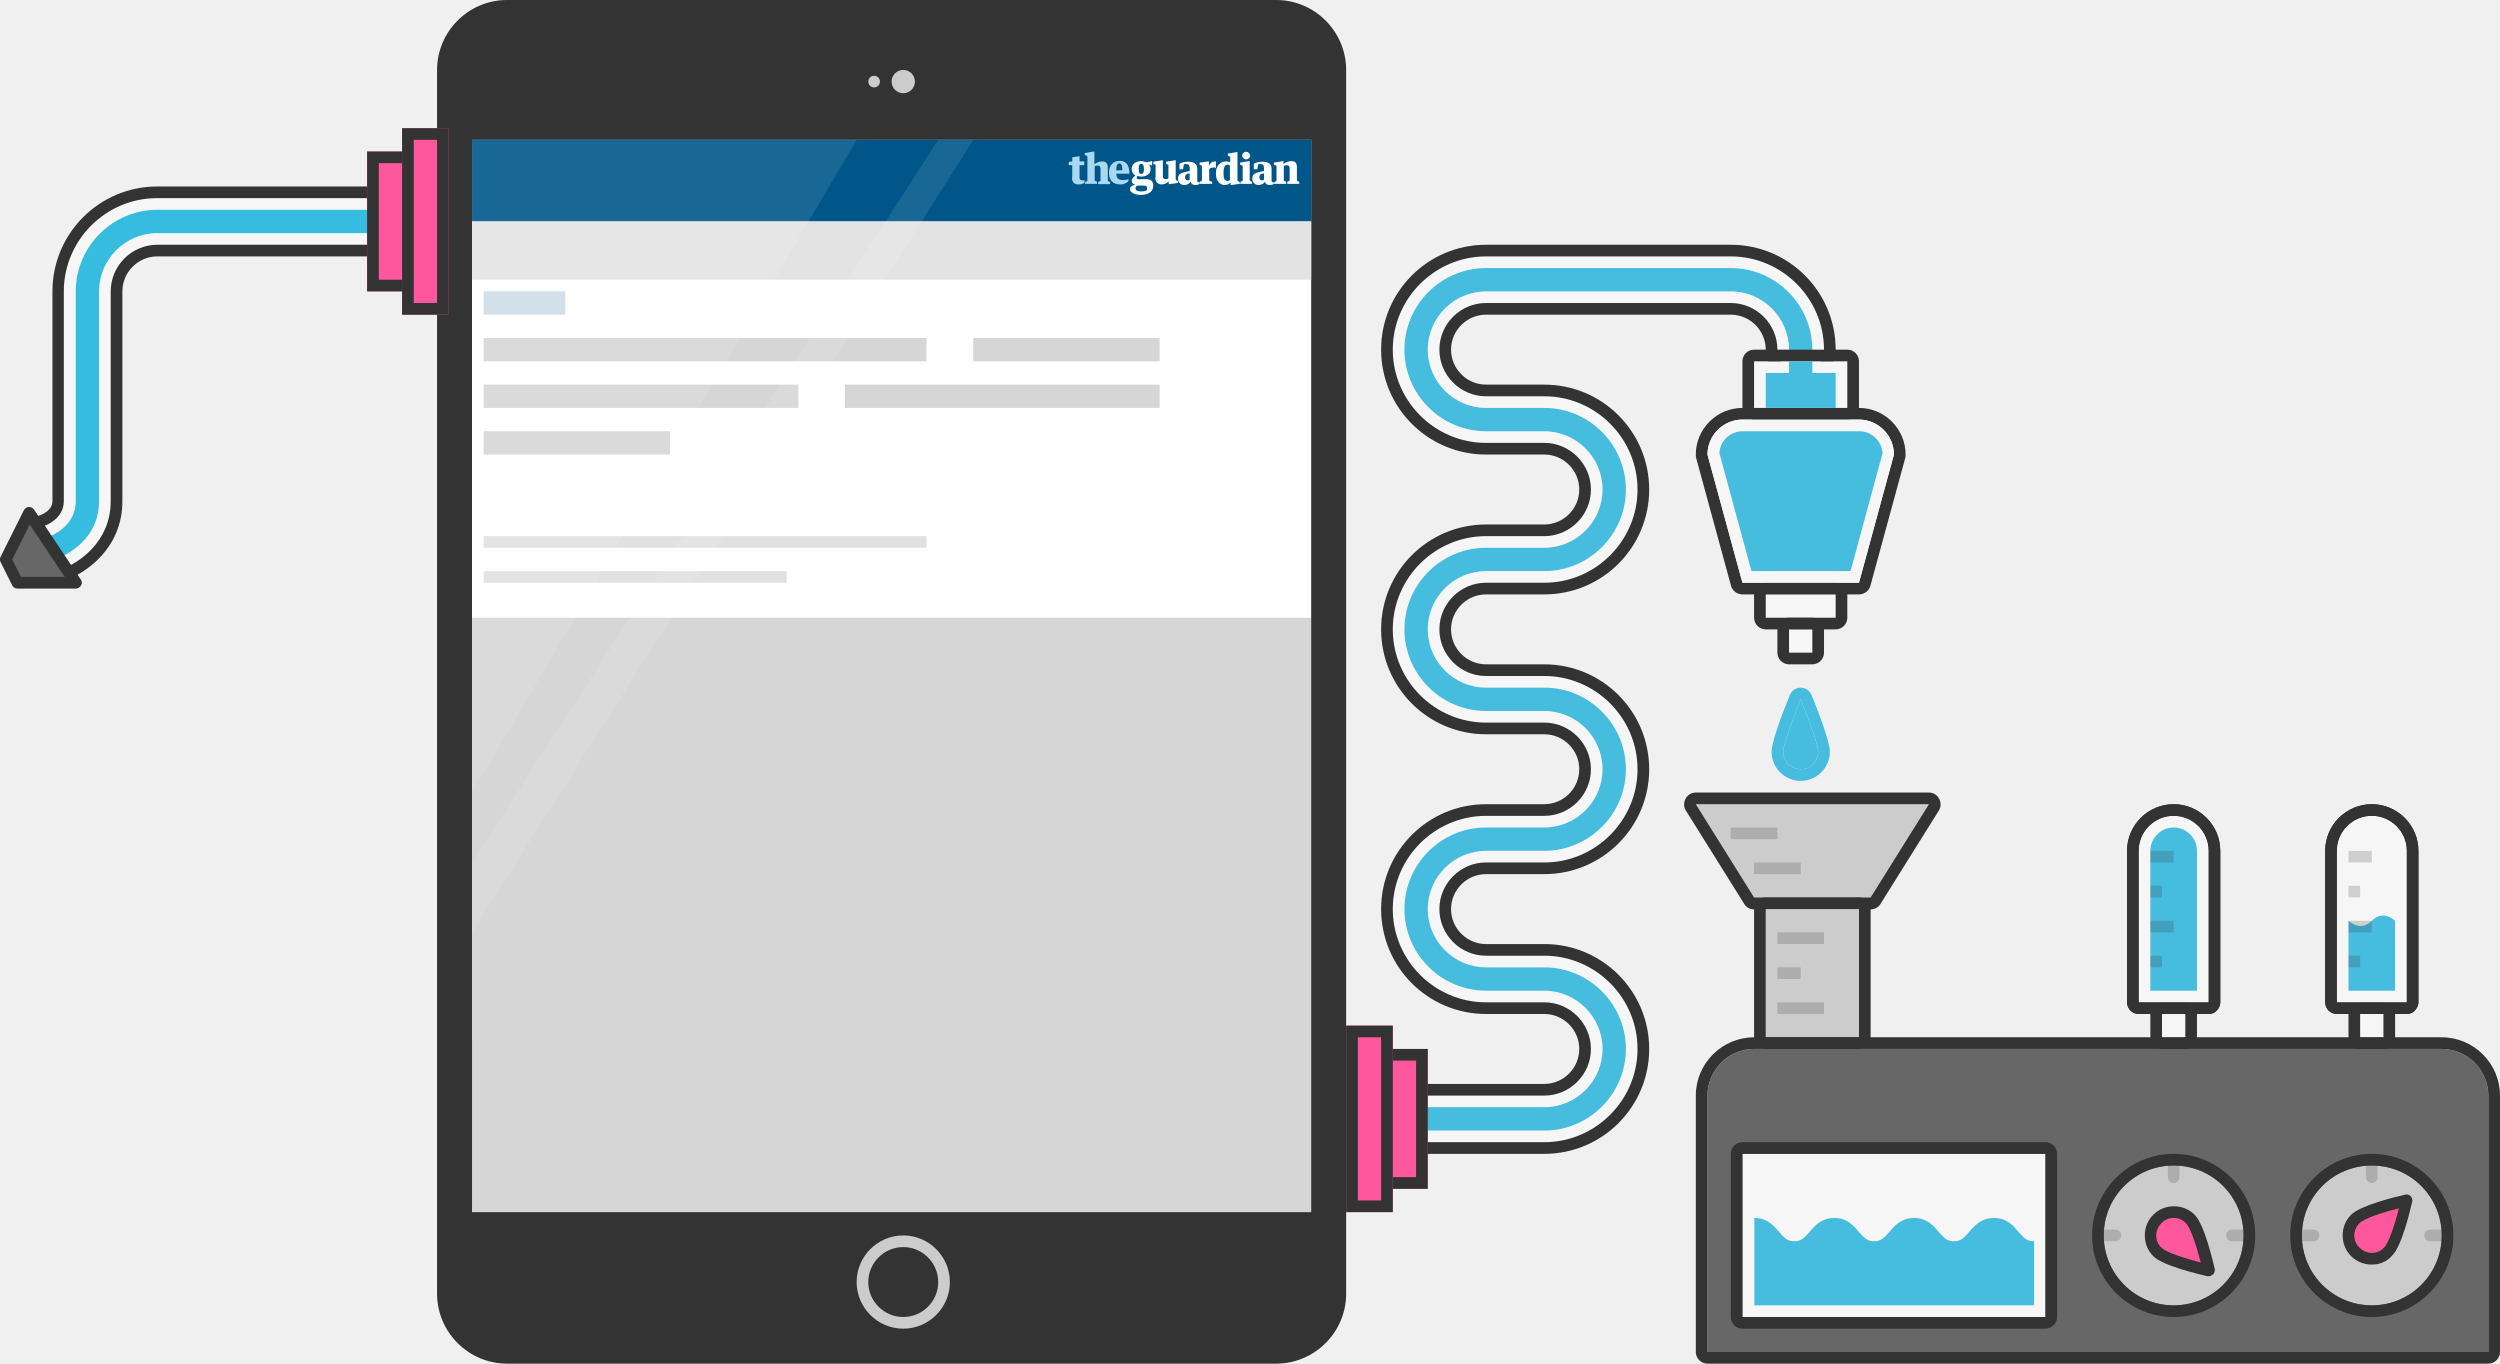
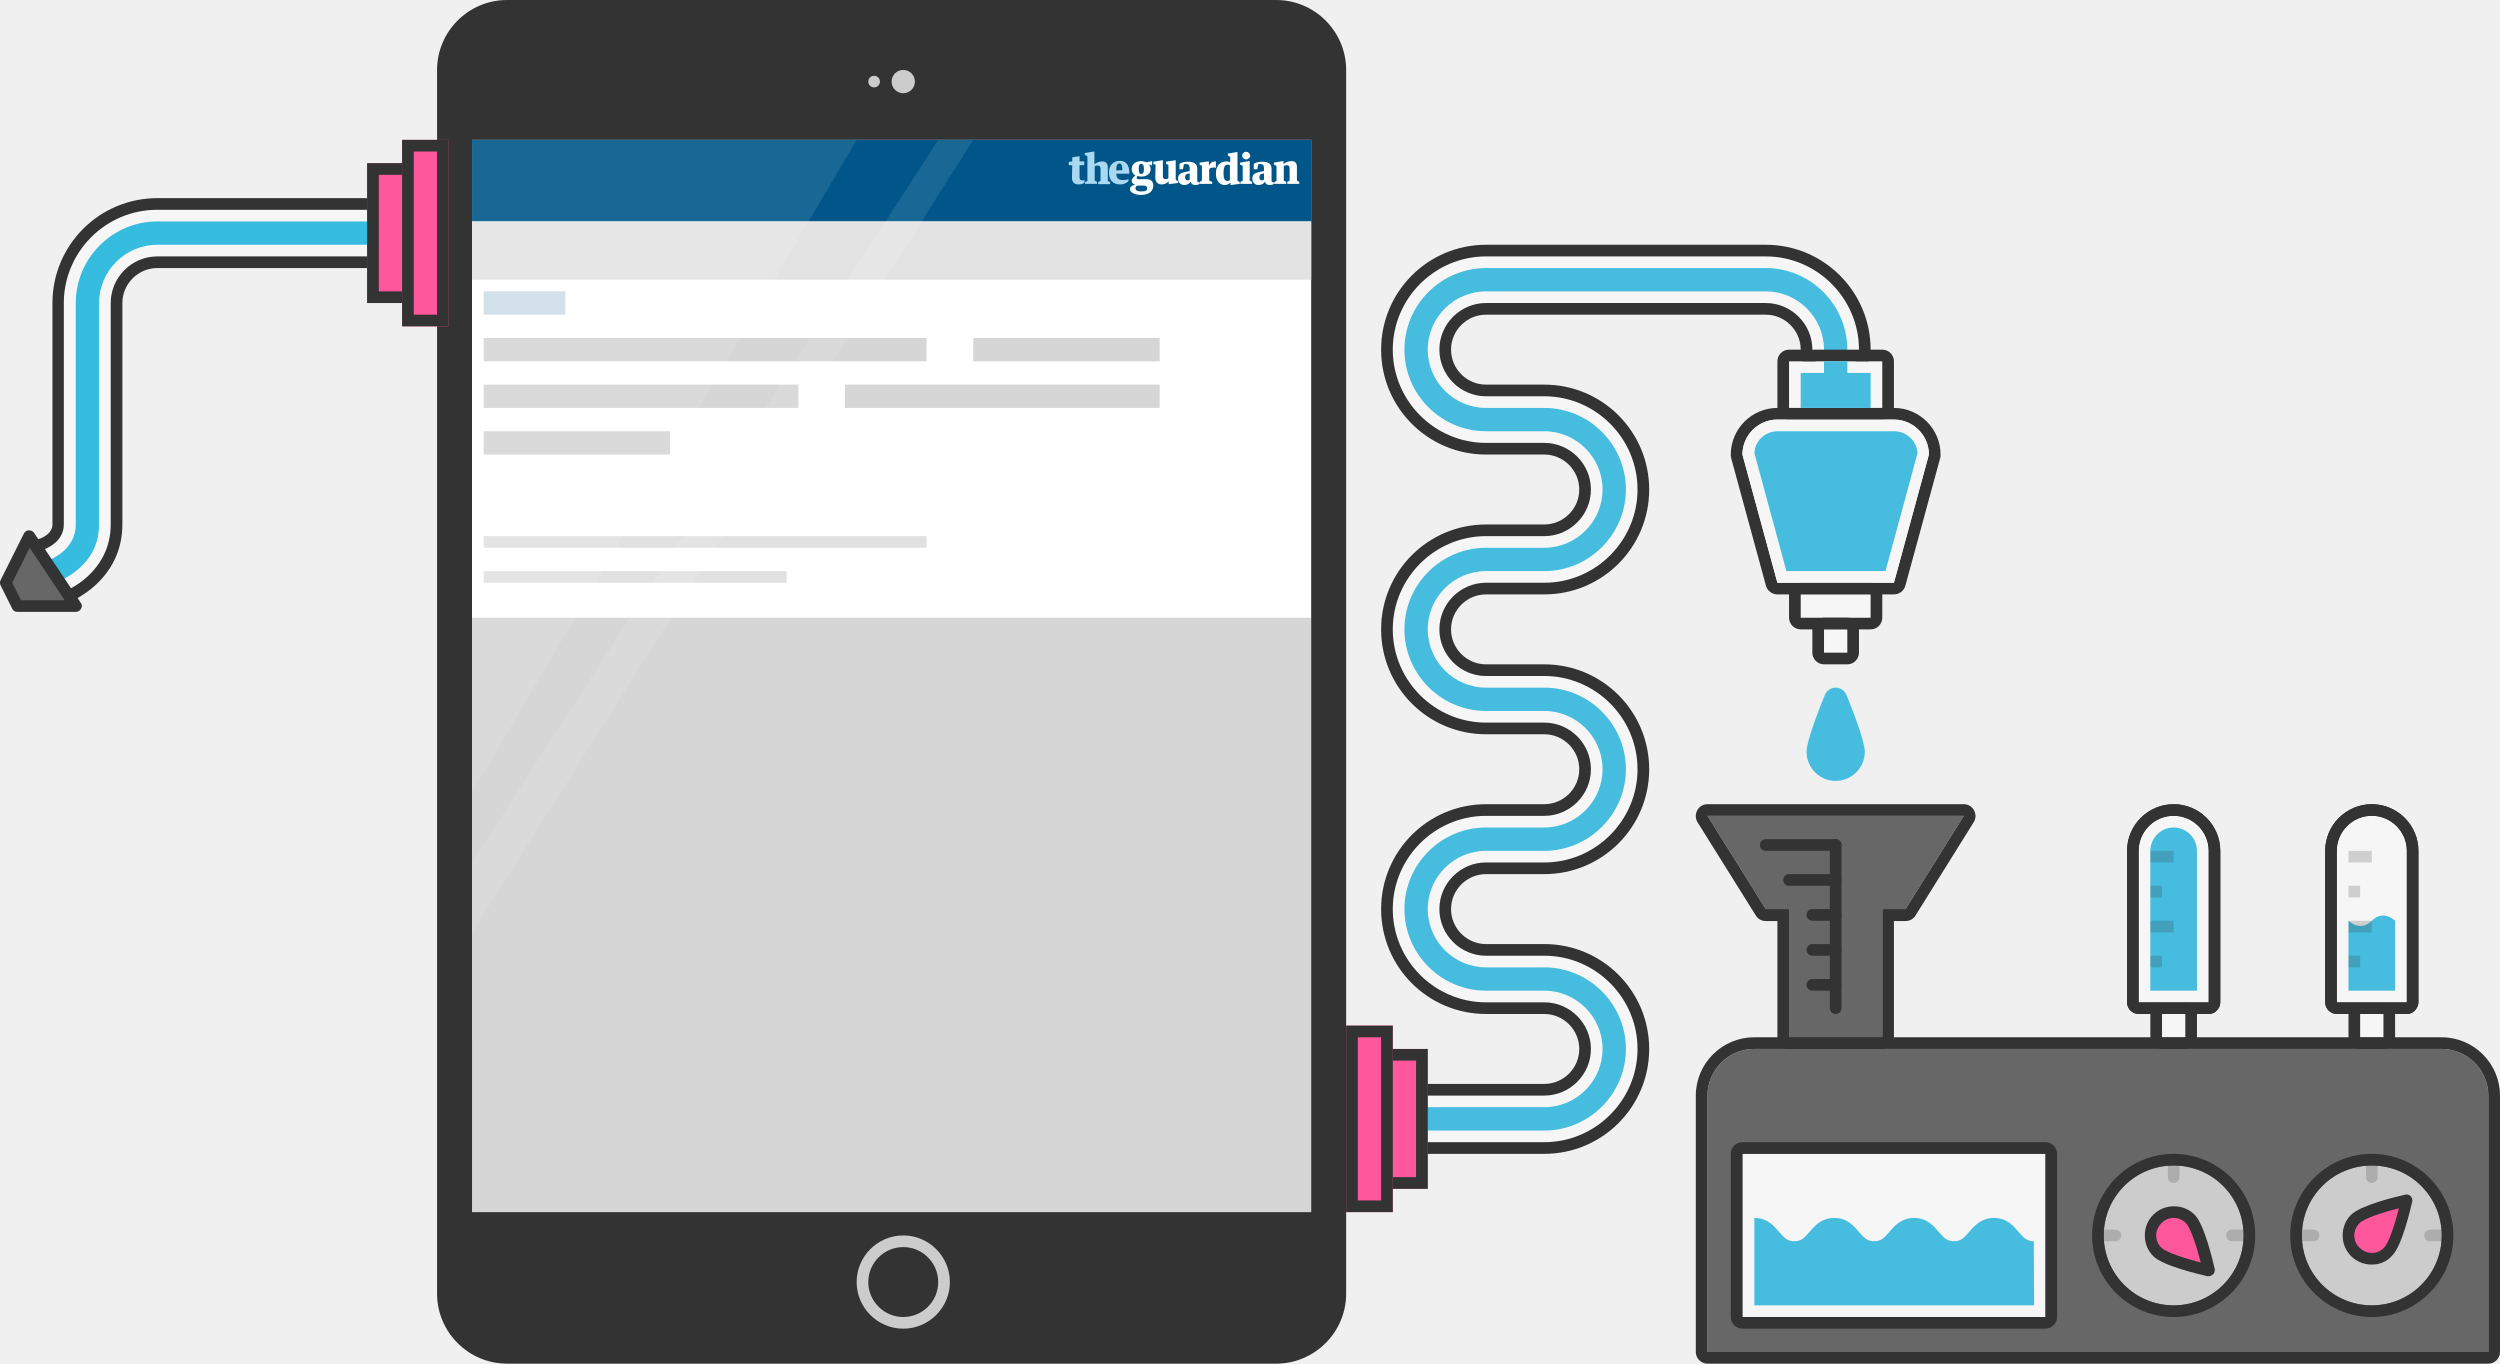
<svg xmlns="http://www.w3.org/2000/svg" width="858" height="468" viewBox="0 0 858 468">
-   <g fill="#333">
-     <path d="M458 24c0-11-9-20-20-20H174c-11 0-20 9-20 20v420c0 11 9 20 20 20h264c11 0 20-9 20-20V24z" />
-     <path d="M438 0H174c-13.2 0-24 10.8-24 24v420c0 13.2 10.8 24 24 24h264c13.2 0 24-10.8 24-24V24c0-13.2-10.8-24-24-24z" />
-   </g>
-   <path fill="#333" d="M162 48h288v368H162z" />
+   <path fill="#333" d="M438 0H174c-13.2 0-24 10.8-24 24v420c0 13.2 10.8 24 24 24h264c13.2 0 24-10.8 24-24V24c0-13.2-10.8-24-24-24z" />
+   <path fill="#333" d="M162 48h288v368H162V48z" />
  <path fill="#CCC" d="M310 428c6.6 0 12 5.4 12 12s-5.4 12-12 12-12-5.4-12-12 5.4-12 12-12m0-4c-8.8 0-16 7.2-16 16s7.2 16 16 16 16-7.2 16-16-7.2-16-16-16z" />
  <circle fill="#CCC" cx="310" cy="28" r="4" />
  <circle fill="#CCC" cx="300" cy="28" r="2" />
-   <path fill-rule="evenodd" clip-rule="evenodd" fill="#FFF" d="M162 48h288v368H162z" />
-   <path fill-rule="evenodd" clip-rule="evenodd" fill="#FFF" d="M162 52h180v304H162z" />
-   <path fill="#005689" d="M162 48h288v28H162z" />
-   <g fill-rule="evenodd" clip-rule="evenodd">
-     <path fill="#FFF" d="M427.7 52.1c-.8 0-1.4.6-1.4 1.3 0 .7.6 1.3 1.4 1.3.7 0 1.4-.6 1.4-1.3-.1-.7-.7-1.3-1.4-1.3M437.3 63.1h4.1v-.7l-.8-.4v-5c.3-.2.6-.3 1-.3.7 0 1 .3 1 1.1V62l-.8.4v.7h4.1v-.7l-.8-.4v-4.7c0-1.4-.6-2-1.9-2-1 0-2 .4-2.7 1v-1h-.2l-3.1.5v.7l.9.4v5.2l-.8.4v.6M425.6 55.8v.7l.9.4V62l-.8.4v.7h4v-.7l-.8-.4v-6.7h-.2l-3.1.5M422.1 61.8c-.2.2-.4.3-.8.3-1 0-1.4-.8-1.4-2.7 0-2.2.6-2.9 1.4-2.9.4 0 .7.1.8.3v5zm0-6.1c-.3-.2-.8-.3-1.2-.3-1.9 0-3.6 1.1-3.6 4.2 0 3 1.8 3.9 3 3.9.9 0 1.6-.4 1.9-.8h.1v.8h.2l3-.4v-.6l-.8-.5v-9.8h-.2l-3.1.5v.7l.8.4v1.9h-.1zm0 0M411.7 55.8v.7l.8.4V62l-.8.4v.7h4.3v-.7l-1-.4v-4c.4-.4 1-.5 1.7-.5.2 0 .5 0 .6.1v-2.2h-.4c-.8 0-1.6.5-2 1.6v-1.6h-.2l-3 .4" />
-     <path fill="#FFF" d="M406.3 56.4c.2-.1.5-.1.7-.1 1 0 1.3.5 1.3 1.5v.9l-1.4.3c-1.5.3-2.6.7-2.6 2.3 0 1.3.9 2.2 2.1 2.2.9 0 1.8-.4 2.2-1.1h.1c.1.8.8 1.1 1.6 1.1.6 0 1.2-.2 1.4-.4v-.4l-.8-.4v-4.4c0-1.7-1.2-2.4-3.2-2.4-1.3 0-2.2.3-2.9.7v1.9h1.2l.3-1.7zm2 5.2c-.1.2-.4.3-.7.3-.5 0-.9-.3-.9-1.1 0-.6.5-1.2 1.1-1.2l.5-.1v2.1zm0 0M431.8 56.4c.2-.1.5-.1.7-.1 1 0 1.3.5 1.3 1.5v.9l-1.4.3c-1.5.3-2.6.7-2.6 2.3 0 1.3.9 2.2 2.1 2.2.9 0 1.8-.4 2.2-1.1h.1c.1.8.8 1.1 1.6 1.1.6 0 1.2-.2 1.4-.4v-.4l-.8-.4v-4.4c0-1.7-1.2-2.4-3.2-2.4-1.3 0-2.2.3-2.9.7v1.9h1.2l.3-1.7zm2 5.2c-.1.2-.4.3-.7.3-.5 0-.9-.3-.9-1.1 0-.6.5-1.2 1.1-1.2l.5-.1v2.1zm0 0M396.5 60.9c0 1.3.6 2.4 2.2 2.4 1 0 1.9-.5 2.4-1.1v1h.2l3-.4v-.6l-.8-.5V55h-.2l-3.1.5v.7l.8.4v4.6c-.3.2-.5.3-.9.3-.6 0-1-.2-1-1.1V55h-.2l-3.1.5v.7l.8.4v4.3M393.3 61.5h-2.7c-.3 0-.5-.2-.5-.5 0-.2.1-.4.3-.6.4.1.7.2 1.2.2 1.9 0 3.3-.9 3.3-2.6 0-.8-.3-1.2-.8-1.6l1.3.4v-1.5l-2 .4c-.5-.2-1.1-.4-1.7-.4-1.9 0-3.3 1-3.3 2.7 0 1 .5 1.8 1.2 2.2h.1c-.4.3-1.3 1-1.3 1.8 0 .6.4 1.2 1.2 1.4-.8.2-1.8.5-1.8 1.5s1.4 2 3.8 2c2.9 0 4.2-1.4 4.2-3.2 0-1.5-.8-2.2-2.5-2.2m-1.6-5.3c.5 0 .9.4.9 1.8s-.4 1.7-.9 1.7-.9-.3-.9-1.7c0-1.5.4-1.8.9-1.8m-.1 9.5c-1.4 0-1.9-.5-1.9-1.1 0-.4.2-.8.8-.9h2.2c.6 0 1 .4 1 .8.1.9-.5 1.2-2.1 1.2" />
-     <path fill="#AAD8F1" d="M387.6 59.5c0-3.2-1.4-4.3-3.3-4.3-2.2 0-3.7 1.5-3.7 4 0 2.6 1.3 4.1 3.9 4.1 1.4 0 2.5-.7 2.8-1.2v-.6c-.5.2-1.1.3-2 .3-1.4 0-2.2-.7-2.2-2.2h4.5v-.1zm-3.4-3.4c.6 0 1 .5 1 2.3l-2.1.1c0-1.9.4-2.4 1.1-2.4zm0 0" />
-     <path fill="#AAD8F1" d="M372.4 63.1h4.1v-.7l-.8-.4v-4.9c.3-.2.6-.3 1-.3.7 0 1 .4 1 1.1v4.2l-.8.4v.7h4.1v-.7l-.8-.4v-4.7c0-1.4-.8-2-1.9-2-1 0-2 .4-2.7 1V52h-.2l-3.1.5v.7l.9.4v8.5l-.8.4v.6M367.9 61c0 1.4.7 2.3 2.2 2.3.8 0 1.6-.2 2.1-.6v-.9c-.2.1-.5.1-.8.1-.7 0-.9-.4-.9-1.1v-4.1h1.6v-1.3h-1.6v-1.8l-2.5.4v1.4l-1.2.2v1.1h1.2V61" />
+   <path fill="#FFF" d="M162 48h288v368H162V48z" />
+   <path fill="#FFF" d="M162 52h180v304H162V52z" />
+   <path fill="#005689" d="M162 48h288v28H162V48z" />
+   <path fill="#FFF" d="M427.7 52.1c-.8 0-1.4.6-1.4 1.3 0 .7.6 1.3 1.4 1.3.7 0 1.4-.6 1.4-1.3-.1-.7-.7-1.3-1.4-1.3m9.6 11h4.1v-.7l-.8-.4v-5c.3-.2.6-.3 1-.3.7 0 1 .3 1 1.1V62l-.8.4v.7h4.1v-.7l-.8-.4v-4.7c0-1.4-.6-2-1.9-2-1 0-2 .4-2.7 1v-1h-.2l-3.1.5v.7l.9.4v5.2l-.8.4v.6m-11.7-7.3v.7l.9.4V62l-.8.4v.7h4v-.7l-.8-.4v-6.7h-.2l-3.1.5m-3.5 6c-.2.2-.4.3-.8.3-1 0-1.4-.8-1.4-2.7 0-2.2.6-2.9 1.4-2.9.4 0 .7.1.8.3v5zm0-6.1c-.3-.2-.8-.3-1.2-.3-1.9 0-3.6 1.1-3.6 4.2 0 3 1.8 3.9 3 3.9.9 0 1.6-.4 1.9-.8h.1v.8h.2l3-.4v-.6l-.8-.5v-9.8h-.2l-3.1.5v.7l.8.4v1.9h-.1zm-10.4.1v.7l.8.4V62l-.8.4v.7h4.3v-.7l-1-.4v-4c.4-.4 1-.5 1.7-.5.2 0 .5 0 .6.1v-2.2h-.4c-.8 0-1.6.5-2 1.6v-1.6h-.2l-3 .4" />
+   <path fill="#FFF" d="M406.3 56.4c.2-.1.5-.1.7-.1 1 0 1.3.5 1.3 1.5v.9l-1.4.3c-1.5.3-2.6.7-2.6 2.3 0 1.3.9 2.2 2.1 2.2.9 0 1.8-.4 2.2-1.1h.1c.1.8.8 1.1 1.6 1.1.6 0 1.2-.2 1.4-.4v-.4l-.8-.4v-4.4c0-1.7-1.2-2.4-3.2-2.4-1.3 0-2.2.3-2.9.7v1.9h1.2l.3-1.7zm2 5.2c-.1.2-.4.3-.7.3-.5 0-.9-.3-.9-1.1 0-.6.5-1.2 1.1-1.2l.5-.1v2.1zm23.5-5.2c.2-.1.5-.1.7-.1 1 0 1.3.5 1.3 1.5v.9l-1.4.3c-1.5.3-2.6.7-2.6 2.3 0 1.3.9 2.2 2.1 2.2.9 0 1.8-.4 2.2-1.1h.1c.1.8.8 1.1 1.6 1.1.6 0 1.2-.2 1.4-.4v-.4l-.8-.4v-4.4c0-1.7-1.2-2.4-3.2-2.4-1.3 0-2.2.3-2.9.7v1.9h1.2l.3-1.7zm2 5.2c-.1.2-.4.3-.7.3-.5 0-.9-.3-.9-1.1 0-.6.5-1.2 1.1-1.2l.5-.1v2.1zm-37.3-.7c0 1.3.6 2.4 2.2 2.4 1 0 1.9-.5 2.4-1.1v1h.2l3-.4v-.6l-.8-.5V55h-.2l-3.1.5v.7l.8.4v4.6c-.3.2-.5.3-.9.3-.6 0-1-.2-1-1.1V55h-.2l-3.1.5v.7l.8.4-.1 4.3m-3.2.6h-2.7c-.3 0-.5-.2-.5-.5 0-.2.1-.4.3-.6.4.1.7.2 1.2.2 1.9 0 3.3-.9 3.3-2.6 0-.8-.3-1.2-.8-1.6l1.3.4v-1.5l-2 .4c-.5-.2-1.1-.4-1.7-.4-1.9 0-3.3 1-3.3 2.7 0 1 .5 1.8 1.2 2.2h.1c-.4.3-1.3 1-1.3 1.8 0 .6.4 1.2 1.2 1.4-.8.2-1.8.5-1.8 1.5s1.4 2 3.8 2c2.9 0 4.2-1.4 4.2-3.2 0-1.5-.8-2.2-2.5-2.2m-1.6-5.3c.5 0 .9.4.9 1.8s-.4 1.7-.9 1.7-.9-.3-.9-1.7c0-1.5.4-1.8.9-1.8m-.1 9.5c-1.4 0-1.9-.5-1.9-1.1 0-.4.2-.8.8-.9h2.2c.6 0 1 .4 1 .8.1.9-.5 1.2-2.1 1.2" />
+   <path fill="#AAD8F1" d="M387.6 59.5c0-3.2-1.4-4.3-3.3-4.3-2.2 0-3.7 1.5-3.7 4 0 2.6 1.3 4.1 3.9 4.1 1.4 0 2.5-.7 2.8-1.2v-.6c-.5.2-1.1.3-2 .3-1.4 0-2.2-.7-2.2-2.2h4.5v-.1zm-3.4-3.4c.6 0 1 .5 1 2.3l-2.1.1c0-1.9.4-2.4 1.1-2.4z" />
+   <path fill="#AAD8F1" d="M372.4 63.1h4.1v-.7l-.8-.4v-4.9c.3-.2.6-.3 1-.3.7 0 1 .4 1 1.1v4.2l-.8.4v.7h4.1v-.7l-.8-.4v-4.7c0-1.4-.8-2-1.9-2-1 0-2 .4-2.7 1V52h-.2l-3.1.5v.7l.9.4v8.5l-.8.4v.6m-4.5-2.1c0 1.4.7 2.3 2.2 2.3.8 0 1.6-.2 2.1-.6v-.9c-.2.1-.5.1-.8.1-.7 0-.9-.4-.9-1.1v-4.1h1.6v-1.3h-1.6v-1.8l-2.5.4v1.4l-1.2.2v1.1h1.2l-.1 4.3" />
+   <path fill="#E3E3E3" d="M162 76h288v20H162V76z" />
+   <path opacity=".2" fill="#005689" d="M166 100h28v8h-28v-8z" />
+   <path opacity=".2" fill="#333" d="M166 148h64v8h-64v-8zm168-32h64v8h-64v-8zm-168 16h108v8H166v-8zm124 0h108v8H290v-8z" />
+   <path opacity=".2" fill="#676767" d="M166 196h104v4H166v-4z" />
+   <path opacity=".2" fill="#333" d="M166 116h152v8H166v-8z" />
+   <path opacity=".2" fill="#676767" d="M166 184h152v4H166v-4z" />
+   <path opacity=".2" fill="#333" d="M162 212h288v204H162V212z" />
+   <path fill="#F6F6F6" d="M20.5 203.6l-5.1-15.2c.6-.2 6.5-2.5 6.5-8.4v-76c0-17.6 14.4-32 32-32h84c4.4 0 8 3.6 8 8s-3.6 8-8 8H54c-8.8 0-16 7.2-16 16v76c0 14-11 21.4-17.5 23.6z" />
+   <path fill="#333" d="M138 72c4.4 0 8 3.6 8 8s-3.6 8-8 8H54c-8.8 0-16 7.2-16 16v76c0 14-11 21.4-17.5 23.6l-5.1-15.2c.6-.2 6.5-2.5 6.5-8.4v-76c0-17.6 14.4-32 32-32H138m0-4H54c-19.9 0-36 16.1-36 36v76c0 3.2-3.7 4.6-3.9 4.7l-3.7 1.3 1.2 3.7 5.1 15.2 1.3 3.8 3.8-1.3C29.3 204.9 42 196.3 42 180v-76c0-6.6 5.4-12 12-12h84c6.6 0 12-5.4 12-12s-5.4-12-12-12z" />
+   <path fill="#36BCDF" d="M18 200c-1.7 0-3.2-1.1-3.8-2.7-.7-2.1.4-4.4 2.5-5.1.4-.1 9.3-3.3 9.3-12.2v-76c0-15.4 12.6-28 28-28h84c2.2 0 4 1.8 4 4s-1.8 4-4 4H54c-11 0-20 9-20 20v76c0 14.7-14.1 19.6-14.7 19.8-.5.1-.9.2-1.3.2z" />
+   <path fill="#F6F6F6" d="M530 392h-40c-4.4 0-8-3.6-8-8s3.6-8 8-8h40c8.8 0 16-7.2 16-16s-7.2-16-16-16h-20c-17.6 0-32-14.4-32-32s14.4-32 32-32h20c8.8 0 16-7.2 16-16s-7.2-16-16-16h-20c-17.6 0-32-14.4-32-32s14.4-32 32-32h20c8.8 0 16-7.2 16-16s-7.2-16-16-16h-20c-17.6 0-32-14.4-32-32s14.4-32 32-32h96c17.6 0 32 14.4 32 32 0 4.4-3.6 8-8 8s-8-3.6-8-8c0-8.8-7.2-16-16-16h-96c-8.8 0-16 7.2-16 16s7.2 16 16 16h20c17.6 0 32 14.4 32 32s-14.4 32-32 32h-20c-8.8 0-16 7.2-16 16s7.2 16 16 16h20c17.6 0 32 14.4 32 32s-14.4 32-32 32h-20c-8.8 0-16 7.2-16 16s7.2 16 16 16h20c17.6 0 32 14.4 32 32s-14.4 32-32 32z" />
+   <path fill="#333" d="M606 88c17.6 0 32 14.4 32 32 0 4.4-3.6 8-8 8s-8-3.6-8-8c0-8.8-7.2-16-16-16h-96c-8.8 0-16 7.2-16 16s7.2 16 16 16h20c17.6 0 32 14.4 32 32s-14.4 32-32 32h-20c-8.8 0-16 7.2-16 16s7.2 16 16 16h20c17.6 0 32 14.4 32 32s-14.4 32-32 32h-20c-8.8 0-16 7.2-16 16s7.2 16 16 16h20c17.6 0 32 14.4 32 32s-14.4 32-32 32h-40c-4.4 0-8-3.6-8-8s3.6-8 8-8h40c8.8 0 16-7.2 16-16s-7.2-16-16-16h-20c-17.6 0-32-14.4-32-32s14.4-32 32-32h20c8.8 0 16-7.2 16-16s-7.2-16-16-16h-20c-17.6 0-32-14.4-32-32s14.4-32 32-32h20c8.8 0 16-7.2 16-16s-7.2-16-16-16h-20c-17.6 0-32-14.4-32-32s14.4-32 32-32h96m0-4h-96c-19.9 0-36 16.1-36 36s16.1 36 36 36h20c6.6 0 12 5.4 12 12s-5.4 12-12 12h-20c-19.9 0-36 16.1-36 36s16.1 36 36 36h20c6.6 0 12 5.4 12 12s-5.4 12-12 12h-20c-19.9 0-36 16.1-36 36s16.1 36 36 36h20c6.6 0 12 5.4 12 12s-5.4 12-12 12h-40c-6.6 0-12 5.4-12 12s5.4 12 12 12h40c19.9 0 36-16.1 36-36s-16.1-36-36-36h-20c-6.6 0-12-5.4-12-12s5.4-12 12-12h20c19.9 0 36-16.1 36-36s-16.1-36-36-36h-20c-6.6 0-12-5.4-12-12s5.4-12 12-12h20c19.9 0 36-16.1 36-36s-16.1-36-36-36h-20c-6.6 0-12-5.4-12-12s5.4-12 12-12h96c6.6 0 12 5.4 12 12s5.4 12 12 12 12-5.4 12-12c0-19.9-16.1-36-36-36z" />
+   <path fill="#676767" d="M2 200l8-16 16 24H6l-4-8z" />
+   <path fill="#333" d="M26 210H6c-.8 0-1.5-.4-1.8-1.1l-4-8c-.3-.6-.3-1.2 0-1.8l8-16c.3-.6 1-1.1 1.7-1.1s1.4.3 1.8.9l15.9 23.8c.3.4.5.8.5 1.3-.1 1.1-1 2-2.1 2zm-18.8-4h15l-12-18-6 12 3 6z" />
+   <path fill="#46BCDF" d="M530 388h-40c-2.2 0-4-1.8-4-4s1.8-4 4-4h40c11 0 20-9 20-20s-9-20-20-20h-20c-15.4 0-28-12.6-28-28s12.6-28 28-28h20c11 0 20-9 20-20s-9-20-20-20h-20c-15.4 0-28-12.6-28-28s12.6-28 28-28h20c11 0 20-9 20-20s-9-20-20-20h-20c-15.4 0-28-12.6-28-28s12.6-28 28-28h96c15.4 0 28 12.6 28 28 0 2.2-1.8 4-4 4s-4-1.8-4-4c0-11-9-20-20-20h-96c-11 0-20 9-20 20s9 20 20 20h20c15.4 0 28 12.6 28 28s-12.6 28-28 28h-20c-11 0-20 9-20 20s9 20 20 20h20c15.4 0 28 12.6 28 28s-12.6 28-28 28h-20c-11 0-20 9-20 20s9 20 20 20h20c15.4 0 28 12.6 28 28s-12.6 28-28 28z" />
+   <path fill="#FF579C" d="M126 56h16v48h-16V56z" />
+   <path fill="#333" d="M138 60v40h-8V60h8m4-4h-16v48h16V56z" />
+   <path fill="#FF579C" d="M138 48h16v64h-16V48z" />
+   <path fill="#333" d="M150 52v56h-8V52h8m4-4h-16v64h16V48z" />
+   <path fill="#FF579C" d="M474 360h16v48h-16v-48z" />
+   <path fill="#333" d="M486 364v40h-8v-40h8m4-4h-16v48h16v-48z" />
+   <path fill="#FF579C" d="M462 352h16v64h-16v-64z" />
+   <path fill="#333" d="M474 356v56h-8v-56h8m4-4h-16v64h16v-64z" />
+   <path fill="#F6F6F6" d="M650 144c6.6 0 12 5.4 12 12l-12 44h-40l-12-44c0-6.6 5.4-12 12-12h40z" />
+   <path fill="#333" d="M650 144c6.6 0 12 5.4 12 12l-12 44h-40l-12-44c0-6.6 5.4-12 12-12h40m0-4h-40c-8.8 0-16 7.2-16 16 0 .4 0 .7.1 1.1l12 44c.5 1.7 2.1 2.9 3.9 2.9h40c1.8 0 3.4-1.2 3.9-2.9l12-44c.1-.3.1-.7.1-1.1 0-8.8-7.2-16-16-16z" />
+   <path fill="#F6F6F6" d="M618 204h24v8h-24v-8z" />
+   <path fill="#333" d="M642 204v8h-24v-8h24m0-4h-24c-2.2 0-4 1.8-4 4v8c0 2.2 1.8 4 4 4h24c2.2 0 4-1.8 4-4v-8c0-2.2-1.8-4-4-4z" />
+   <path fill="#F6F6F6" d="M626 216h8v8h-8v-8z" />
+   <path fill="#333" d="M634 216v8h-8v-8h8m0-4h-8c-2.2 0-4 1.8-4 4v8c0 2.2 1.8 4 4 4h8c2.2 0 4-1.8 4-4v-8c0-2.2-1.8-4-4-4z" />
+   <path fill="#F6F6F6" d="M614 124h32v16h-32v-16z" />
+   <path fill="#333" d="M646 124v16h-32v-16h32m0-4h-32c-2.2 0-4 1.8-4 4v16c0 2.2 1.8 4 4 4h32c2.2 0 4-1.8 4-4v-16c0-2.2-1.8-4-4-4z" />
+   <path fill="#46BCDF" d="M618 128h24v12h-24v-12zm8-4h8v4h-8v-4z" />
+   <path fill="#F6F6F6" d="M650 144c6.6 0 12 5.4 12 12l-12 44h-40l-12-44c0-6.6 5.4-12 12-12h40z" />
+   <path fill="#46BCDF" d="M613.1 196l-11-40.5c.2-4.2 3.7-7.5 8-7.5h40c4.2 0 7.7 3.3 8 7.5l-11 40.5h-34z" />
+   <g fill="#46BCDF">
+     <path d="M636 258c0 3.3-2.7 6-6 6s-6-2.7-6-6 6-18 6-18 6 14.7 6 18z" />
+     <path d="M630 236c-1.6 0-3.1 1-3.7 2.5-1.9 4.6-6.3 15.8-6.3 19.5 0 5.5 4.5 10 10 10s10-4.5 10-10c0-3.7-4.4-14.9-6.3-19.5-.6-1.5-2.1-2.5-3.7-2.5z" />
  </g>
-   <path fill-rule="evenodd" clip-rule="evenodd" fill="#E3E3E3" d="M162 76h288v20H162z" />
-   <path opacity=".2" fill-rule="evenodd" clip-rule="evenodd" fill="#005689" d="M166 100h28v8h-28z" />
-   <path opacity=".2" fill-rule="evenodd" clip-rule="evenodd" fill="#333" d="M166 148h64v8h-64zM334 116h64v8h-64zM166 132h108v8H166zM290 132h108v8H290z" />
-   <path opacity=".2" fill-rule="evenodd" clip-rule="evenodd" fill="#676767" d="M166 196h104v4H166z" />
-   <path opacity=".2" fill-rule="evenodd" clip-rule="evenodd" fill="#333" d="M166 116h152v8H166z" />
-   <path opacity=".2" fill-rule="evenodd" clip-rule="evenodd" fill="#676767" d="M166 184h152v4H166z" />
-   <path opacity=".2" fill="#333" d="M162 212h288v204H162z" />
-   <path fill="#F6F6F6" d="M20.5 195.6l-5.1-15.2c.6-.2 6.5-2.5 6.5-8.4v-72c0-17.6 14.4-32 32-32h84c4.4 0 8 3.6 8 8s-3.6 8-8 8H54c-8.8 0-16 7.2-16 16v72c0 14-11 21.4-17.5 23.6z" />
-   <path fill="#333" d="M138 68c4.4 0 8 3.6 8 8s-3.6 8-8 8H54c-8.8 0-16 7.2-16 16v72c0 14-11 21.4-17.5 23.6l-5.1-15.2c.6-.2 6.5-2.5 6.5-8.4v-72c0-17.6 14.4-32 32-32H138m0-4H54c-19.9 0-36 16.1-36 36v72c0 3.2-3.7 4.6-3.9 4.7l-3.7 1.3 1.2 3.7 5.1 15.2 1.3 3.8 3.8-1.3C29.3 196.9 42 188.3 42 172v-72c0-6.6 5.4-12 12-12h84c6.6 0 12-5.4 12-12s-5.4-12-12-12z" />
-   <path fill="#36BCDF" d="M18 192c-1.7 0-3.2-1.1-3.8-2.7-.7-2.1.4-4.4 2.5-5.1.4-.1 9.3-3.3 9.3-12.2v-72c0-15.4 12.6-28 28-28h84c2.2 0 4 1.8 4 4s-1.8 4-4 4H54c-11 0-20 9-20 20v72c0 14.7-14.1 19.6-14.7 19.8-.5.1-.9.2-1.3.2z" />
-   <path fill="#F6F6F6" d="M530 392h-40c-4.4 0-8-3.6-8-8s3.6-8 8-8h40c8.8 0 16-7.2 16-16s-7.2-16-16-16h-20c-17.6 0-32-14.4-32-32s14.4-32 32-32h20c8.8 0 16-7.2 16-16s-7.2-16-16-16h-20c-17.6 0-32-14.4-32-32s14.4-32 32-32h20c8.8 0 16-7.2 16-16s-7.2-16-16-16h-20c-17.6 0-32-14.4-32-32s14.4-32 32-32h84c17.6 0 32 14.4 32 32 0 4.4-3.6 8-8 8s-8-3.6-8-8c0-8.8-7.2-16-16-16h-84c-8.8 0-16 7.2-16 16s7.2 16 16 16h20c17.6 0 32 14.4 32 32s-14.4 32-32 32h-20c-8.8 0-16 7.2-16 16s7.2 16 16 16h20c17.6 0 32 14.4 32 32s-14.4 32-32 32h-20c-8.8 0-16 7.2-16 16s7.2 16 16 16h20c17.6 0 32 14.4 32 32s-14.4 32-32 32z" />
-   <path fill="#333" d="M594 88c17.6 0 32 14.4 32 32 0 4.4-3.6 8-8 8s-8-3.6-8-8c0-8.8-7.2-16-16-16h-84c-8.8 0-16 7.2-16 16s7.2 16 16 16h20c17.6 0 32 14.4 32 32s-14.4 32-32 32h-20c-8.8 0-16 7.2-16 16s7.2 16 16 16h20c17.6 0 32 14.4 32 32s-14.4 32-32 32h-20c-8.8 0-16 7.2-16 16s7.2 16 16 16h20c17.6 0 32 14.4 32 32s-14.4 32-32 32h-40c-4.4 0-8-3.6-8-8s3.6-8 8-8h40c8.8 0 16-7.2 16-16s-7.2-16-16-16h-20c-17.6 0-32-14.4-32-32s14.4-32 32-32h20c8.8 0 16-7.2 16-16s-7.2-16-16-16h-20c-17.6 0-32-14.4-32-32s14.4-32 32-32h20c8.8 0 16-7.2 16-16s-7.2-16-16-16h-20c-17.6 0-32-14.4-32-32s14.4-32 32-32h84m0-4h-84c-19.9 0-36 16.1-36 36s16.1 36 36 36h20c6.6 0 12 5.4 12 12s-5.4 12-12 12h-20c-19.9 0-36 16.1-36 36s16.1 36 36 36h20c6.6 0 12 5.4 12 12s-5.4 12-12 12h-20c-19.9 0-36 16.1-36 36s16.1 36 36 36h20c6.6 0 12 5.4 12 12s-5.4 12-12 12h-40c-6.6 0-12 5.4-12 12s5.4 12 12 12h40c19.9 0 36-16.1 36-36s-16.1-36-36-36h-20c-6.6 0-12-5.4-12-12s5.4-12 12-12h20c19.9 0 36-16.1 36-36s-16.1-36-36-36h-20c-6.6 0-12-5.4-12-12s5.4-12 12-12h20c19.9 0 36-16.1 36-36s-16.1-36-36-36h-20c-6.6 0-12-5.4-12-12s5.4-12 12-12h84c6.6 0 12 5.4 12 12s5.4 12 12 12 12-5.4 12-12c0-19.9-16.1-36-36-36z" />
-   <path fill="#676767" d="M2 192l8-16 16 24H6z" />
-   <path fill="#333" d="M26 202H6c-.8 0-1.5-.4-1.8-1.1l-4-8c-.3-.6-.3-1.2 0-1.8l8-16c.3-.6 1-1.1 1.7-1.1s1.4.3 1.8.9l15.9 23.8c.3.4.5.8.5 1.3-.1 1.1-1 2-2.1 2zm-18.8-4h15l-12-18-6 12 3 6z" />
-   <path fill="#46BCDF" d="M530 388h-40c-2.2 0-4-1.8-4-4s1.8-4 4-4h40c11 0 20-9 20-20s-9-20-20-20h-20c-15.4 0-28-12.6-28-28s12.6-28 28-28h20c11 0 20-9 20-20s-9-20-20-20h-20c-15.4 0-28-12.6-28-28s12.6-28 28-28h20c11 0 20-9 20-20s-9-20-20-20h-20c-15.4 0-28-12.6-28-28s12.6-28 28-28h84c15.4 0 28 12.6 28 28 0 2.2-1.8 4-4 4s-4-1.8-4-4c0-11-9-20-20-20h-84c-11 0-20 9-20 20s9 20 20 20h20c15.4 0 28 12.6 28 28s-12.6 28-28 28h-20c-11 0-20 9-20 20s9 20 20 20h20c15.4 0 28 12.6 28 28s-12.6 28-28 28h-20c-11 0-20 9-20 20s9 20 20 20h20c15.4 0 28 12.6 28 28s-12.6 28-28 28z" />
-   <path fill="#FF579C" d="M126 52h16v48h-16z" />
-   <path fill="#333" d="M138 56v40h-8V56h8m4-4h-16v48h16V52z" />
-   <path fill="#FF579C" d="M138 44h16v64h-16z" />
-   <path fill="#333" d="M150 48v56h-8V48h8m4-4h-16v64h16V44z" />
-   <path fill="#FF579C" d="M474 360h16v48h-16z" />
-   <path fill="#333" d="M486 364v40h-8v-40h8m4-4h-16v48h16v-48z" />
-   <path fill="#FF579C" d="M462 352h16v64h-16z" />
-   <path fill="#333" d="M474 356v56h-8v-56h8m4-4h-16v64h16v-64z" />
-   <path fill="#F6F6F6" d="M638 144c6.6 0 12 5.4 12 12l-12 44h-40l-12-44c0-6.6 5.4-12 12-12h40z" />
-   <path fill="#333" d="M638 144c6.6 0 12 5.4 12 12l-12 44h-40l-12-44c0-6.6 5.4-12 12-12h40m0-4h-40c-8.8 0-16 7.2-16 16 0 .4 0 .7.1 1.1l12 44c.5 1.7 2.1 2.9 3.9 2.9h40c1.8 0 3.4-1.2 3.9-2.9l12-44c.1-.3.1-.7.1-1.1 0-8.8-7.2-16-16-16z" />
-   <path fill="#F6F6F6" d="M606 204h24v8h-24z" />
-   <path fill="#333" d="M630 204v8h-24v-8h24m0-4h-24c-2.2 0-4 1.8-4 4v8c0 2.2 1.8 4 4 4h24c2.2 0 4-1.8 4-4v-8c0-2.2-1.8-4-4-4z" />
-   <path fill="#F6F6F6" d="M614 216h8v8h-8z" />
-   <path fill="#333" d="M622 216v8h-8v-8h8m0-4h-8c-2.2 0-4 1.8-4 4v8c0 2.2 1.8 4 4 4h8c2.2 0 4-1.8 4-4v-8c0-2.2-1.8-4-4-4z" />
-   <path fill="#F6F6F6" d="M602 124h32v16h-32z" />
-   <path fill="#333" d="M634 124v16h-32v-16h32m0-4h-32c-2.2 0-4 1.8-4 4v16c0 2.2 1.8 4 4 4h32c2.2 0 4-1.8 4-4v-16c0-2.2-1.8-4-4-4z" />
-   <path fill="#46BCDF" d="M606 128h24v12h-24zM614 124h8v4h-8z" />
-   <path fill="#F6F6F6" d="M638 144c6.6 0 12 5.4 12 12l-12 44h-40l-12-44c0-6.6 5.4-12 12-12h40z" />
-   <path fill="#46BCDF" d="M601.1 196l-11-40.5c.2-4.2 3.7-7.5 8-7.5h40c4.2 0 7.7 3.3 8 7.5l-11 40.5h-34z" />
-   <g fill="#46BCDF">
-     <path d="M624 258c0 3.3-2.7 6-6 6s-6-2.7-6-6 6-18 6-18 6 14.7 6 18z" />
-     <path d="M618 240s6 14.7 6 18-2.7 6-6 6-6-2.7-6-6 6-18 6-18m0-4c-1.6 0-3.1 1-3.7 2.5-1.9 4.6-6.3 15.8-6.3 19.5 0 5.5 4.5 10 10 10s10-4.5 10-10c0-3.7-4.4-14.9-6.3-19.5-.6-1.5-2.1-2.5-3.7-2.5z" />
-   </g>
-   <path fill="#CCC" d="M582 276h80l-20 32h-40z" />
-   <path fill="#333" d="M662 276l-20 32h-40l-20-32h80m0-4h-80c-1.5 0-2.8.8-3.5 2.1-.7 1.3-.7 2.8.1 4.1l20 32c.7 1.2 2 1.9 3.4 1.9h40c1.4 0 2.7-.7 3.4-1.9l20-32c.8-1.2.8-2.8.1-4.1-.7-1.3-2-2.1-3.5-2.1z" />
-   <path fill="#CCC" d="M606 312h32v44h-32z" />
-   <path fill="#333" d="M638 312v44h-32v-44h32m0-4h-32c-2.2 0-4 1.8-4 4v44c0 2.2 1.8 4 4 4h32c2.2 0 4-1.8 4-4v-44c0-2.2-1.8-4-4-4z" />
+   <path fill="#676767" d="M674 280h-88l20 32h8v44h32v-44h8l20-32z" />
+   <path fill="#333" d="M674 280l-20 32h-8v44h-32v-44h-8l-20-32h88m0-4h-88c-1.5 0-2.8.8-3.5 2.1-.7 1.3-.7 2.8.1 4.1l20 32c.7 1.2 2 1.9 3.4 1.9h4v40c0 2.2 1.8 4 4 4h32c2.2 0 4-1.8 4-4v-40h4c1.4 0 2.7-.7 3.4-1.9l19.9-31.9c.4-.6.7-1.4.7-2.2 0-2.3-1.8-4.1-4-4.1z" />
  <path fill="#676767" d="M602 360c-8.8 0-16 7.2-16 16v88h268v-88c0-8.8-7.2-16-16-16H602z" />
  <path fill="#333" d="M838 360c8.8 0 16 7.2 16 16v88H586v-88c0-8.8 7.2-16 16-16h236m0-4H602c-11 0-20 9-20 20v88c0 2.2 1.8 4 4 4h268c2.2 0 4-1.8 4-4v-88c0-11-9-20-20-20z" />
  <circle fill="#CCC" cx="814" cy="424" r="24" />
  <path fill="#333" d="M814 400c13.3 0 24 10.7 24 24s-10.7 24-24 24-24-10.7-24-24 10.7-24 24-24m0-4c-15.4 0-28 12.6-28 28s12.6 28 28 28 28-12.6 28-28-12.6-28-28-28z" />
  <g opacity=".2">
    <path fill="#CC4884" d="M814 400v4" />
    <path fill="#333" d="M814 406c-1.1 0-2-.9-2-2v-4c0-1.1.9-2 2-2s2 .9 2 2v4c0 1.1-.9 2-2 2z" />
  </g>
  <g opacity=".2">
    <path fill="#CC4884" d="M790 424h4" />
    <path fill="#333" d="M794 426h-4c-1.1 0-2-.9-2-2s.9-2 2-2h4c1.1 0 2 .9 2 2s-.9 2-2 2z" />
  </g>
  <g opacity=".2">
    <path fill="#CC4884" d="M834 424h4" />
    <path fill="#333" d="M838 426h-4c-1.1 0-2-.9-2-2s.9-2 2-2h4c1.1 0 2 .9 2 2s-.9 2-2 2z" />
  </g>
  <path fill="#FF579C" d="M826 412s-14.5 3.2-17.7 6.3c-3.1 3.1-3.1 8.2 0 11.3 3.1 3.1 8.2 3.1 11.3 0 3.2-3.1 6.4-17.6 6.4-17.6z" />
-   <path fill="#333" d="M814 434c-2.7 0-5.2-1-7.1-2.9-1.9-1.9-2.9-4.4-2.9-7.1 0-2.7 1-5.2 2.9-7.1 3.2-3.2 15-6.1 18.6-6.9.3-.1.6-.1.9 0 .9.2 1.5 1 1.5 1.9v.4c-.6 2.5-3.5 15.3-6.9 18.6-1.8 2.1-4.3 3.1-7 3.1zm9.3-19.3c-6.1 1.5-12.1 3.6-13.5 5.1-1.1 1.1-1.8 2.6-1.8 4.2s.6 3.1 1.8 4.2c1.1 1.1 2.6 1.8 4.2 1.8s3.1-.6 4.2-1.8c1.5-1.4 3.6-7.5 5.1-13.5z" />
+   <path fill="#333" d="M814 434c-2.7 0-5.2-1-7.1-2.9-1.9-1.9-2.9-4.4-2.9-7.1s1-5.2 2.9-7.1c3.2-3.2 15-6.1 18.6-6.9.3-.1.6-.1.9 0 .9.2 1.5 1 1.5 1.9v.4c-.6 2.5-3.5 15.3-6.9 18.6-1.8 2.1-4.3 3.1-7 3.1zm9.3-19.3c-6.1 1.5-12.1 3.6-13.5 5.1-1.1 1.1-1.8 2.6-1.8 4.2s.6 3.1 1.8 4.2c1.1 1.1 2.6 1.8 4.2 1.8s3.1-.6 4.2-1.8c1.5-1.4 3.6-7.5 5.1-13.5z" />
  <circle fill="#CCC" cx="746" cy="424" r="24" />
  <path fill="#333" d="M746 400c13.3 0 24 10.7 24 24s-10.7 24-24 24-24-10.7-24-24 10.7-24 24-24m0-4c-15.4 0-28 12.6-28 28s12.6 28 28 28 28-12.6 28-28-12.6-28-28-28z" />
  <g opacity=".2">
    <path fill="#CC4884" d="M746 400v4" />
    <path fill="#333" d="M746 406c-1.1 0-2-.9-2-2v-4c0-1.1.9-2 2-2s2 .9 2 2v4c0 1.1-.9 2-2 2z" />
  </g>
  <g opacity=".2">
    <path fill="#CC4884" d="M722 424h4" />
    <path fill="#333" d="M726 426h-4c-1.1 0-2-.9-2-2s.9-2 2-2h4c1.1 0 2 .9 2 2s-.9 2-2 2z" />
  </g>
  <g opacity=".2">
    <path fill="#CC4884" d="M766 424h4" />
    <path fill="#333" d="M770 426h-4c-1.1 0-2-.9-2-2s.9-2 2-2h4c1.1 0 2 .9 2 2s-.9 2-2 2z" />
  </g>
  <path fill="#FF579C" d="M758 436s-3.2-14.5-6.3-17.7c-3.1-3.1-8.2-3.1-11.3 0-3.1 3.1-3.1 8.2 0 11.3 3.1 3.2 17.6 6.4 17.6 6.4z" />
  <path fill="#333" d="M758 438h-.4c-2.5-.6-15.3-3.5-18.6-6.9-1.9-1.9-2.9-4.4-2.9-7.1s1-5.2 2.9-7.1c1.9-1.9 4.4-2.9 7.1-2.9 2.7 0 5.2 1 7.1 2.9 3.4 3.4 6.3 16.1 6.9 18.6.1.7-.1 1.4-.5 1.8-.6.5-1.1.7-1.6.7zm-12-20c-1.6 0-3.1.6-4.2 1.8-1.1 1.1-1.8 2.6-1.8 4.2s.6 3.1 1.8 4.2c1.6 1.6 8.1 3.7 13.5 5.1-1.4-5.5-3.5-12-5.1-13.5-1.1-1.2-2.6-1.8-4.2-1.8z" />
-   <path fill="#F6F6F6" d="M598 396h104v56H598z" />
+   <path fill="#F6F6F6" d="M598 396h104v56H598v-56z" />
  <path fill="#333" d="M702 396v56H598v-56h104m0-4H598c-2.2 0-4 1.8-4 4v56c0 2.2 1.8 4 4 4h104c2.2 0 4-1.8 4-4v-56c0-2.2-1.8-4-4-4z" />
-   <path fill="#46BCDF" d="M698 426c-2.4 0-3.5-1.2-5.3-3.3-1.8-2.1-4-4.7-8.4-4.7-4.3 0-6.6 2.6-8.4 4.7-1.8 2.1-2.9 3.3-5.3 3.3s-3.5-1.2-5.3-3.3c-1.8-2.1-4-4.7-8.4-4.7-4.3 0-6.6 2.6-8.4 4.7-1.8 2.1-2.9 3.3-5.3 3.3s-3.5-1.2-5.3-3.3c-1.8-2.1-4-4.7-8.4-4.7-4.3 0-6.6 2.6-8.4 4.7-1.8 2.1-2.9 3.3-5.3 3.3s-3.5-1.2-5.3-3.3c-1.8-2.1-4-4.7-8.4-4.7v30h96v-22z" />
-   <path opacity=".2" fill="#333" d="M610 320h16v4h-16zM602 296h16v4h-16zM594 284h16v4h-16zM610 344h16v4h-16zM610 332h8v4h-8z" />
+   <path fill="#46BCDF" d="M698 426c-2.4 0-3.5-1.2-5.3-3.3-1.8-2.1-4-4.7-8.4-4.7-4.3 0-6.6 2.6-8.4 4.7-1.8 2.1-2.9 3.3-5.3 3.3s-3.5-1.2-5.3-3.3c-1.8-2.1-4-4.7-8.4-4.7-4.3 0-6.6 2.6-8.4 4.7-1.8 2.1-2.9 3.3-5.3 3.3s-3.5-1.2-5.3-3.3c-1.8-2.1-4-4.7-8.4-4.7-4.3 0-6.6 2.6-8.4 4.7-1.8 2.1-2.9 3.3-5.3 3.3s-3.5-1.2-5.3-3.3c-1.8-2.1-4-4.7-8.4-4.7v30h96l-.1-22z" />
+   <path fill="#F6F6F6" d="M742 348h8v8h-8v-8z" />
+   <path fill="#333" d="M750 348v8h-8v-8h8m0-4h-8c-2.2 0-4 1.8-4 4v8c0 2.2 1.8 4 4 4h8c2.2 0 4-1.8 4-4v-8c0-2.2-1.8-4-4-4z" />
+   <path fill="#F6F6F6" d="M758 292c0-6.6-5.4-12-12-12s-12 5.4-12 12v52h24v-52z" />
+   <path fill="#333" d="M746 280c6.6 0 12 5.4 12 12v52h-24v-52c0-6.6 5.4-12 12-12m0-4c-8.8 0-16 7.2-16 16v52c0 2.2 1.8 4 4 4h24c1.1 0 2.1-.4 2.8-1.2.8-.8 1.2-1.8 1.2-2.8v-52c0-8.8-7.2-16-16-16z" />
+   <path fill="#F6F6F6" d="M758 292c0-6.6-5.4-12-12-12s-12 5.4-12 12v52h24v-52z" />
+   <path fill="#333" d="M746 280c6.6 0 12 5.4 12 12v52h-24v-52c0-6.6 5.4-12 12-12m0-4c-8.8 0-16 7.2-16 16v52c0 2.2 1.8 4 4 4h24c1.1 0 2.1-.4 2.8-1.2.8-.8 1.2-1.8 1.2-2.8v-52c0-8.8-7.2-16-16-16z" />
+   <path fill="#46BCDF" d="M738 340v-48c0-4.4 3.6-8 8-8s8 3.6 8 8v48h-16z" />
+   <path opacity=".2" fill="#333" d="M738 304h4v4h-4v-4zm0 24h4v4h-4v-4zm0-12h8v4h-8v-4zm0-24h8v4h-8v-4z" />
+   <path fill="#F6F6F6" d="M810 348h8v8h-8v-8z" />
+   <path fill="#333" d="M818 348v8h-8v-8h8m0-4h-8c-2.2 0-4 1.8-4 4v8c0 2.2 1.8 4 4 4h8c2.2 0 4-1.8 4-4v-8c0-2.2-1.8-4-4-4z" />
+   <path fill="#F6F6F6" d="M826 292c0-6.6-5.4-12-12-12s-12 5.4-12 12v52h24v-52z" />
+   <path fill="#333" d="M814 280c6.6 0 12 5.4 12 12v52h-24v-52c0-6.6 5.4-12 12-12m0-4c-8.8 0-16 7.2-16 16v52c0 2.2 1.8 4 4 4h24c1.1 0 2.1-.4 2.8-1.2s1.2-1.8 1.2-2.8v-52c0-8.8-7.2-16-16-16z" />
+   <path fill="#F6F6F6" d="M826 292c0-6.6-5.4-12-12-12s-12 5.4-12 12v52h24v-52z" />
+   <path fill="#333" d="M814 280c6.6 0 12 5.4 12 12v52h-24v-52c0-6.6 5.4-12 12-12m0-4c-8.8 0-16 7.2-16 16v52c0 2.2 1.8 4 4 4h24c1.1 0 2.1-.4 2.8-1.2s1.2-1.8 1.2-2.8v-52c0-8.8-7.2-16-16-16z" />
+   <path fill="#46BCDF" d="M822 316s-4-4-8 0-8 0-8 0v24h16v-24" />
+   <path opacity=".2" fill="#333" d="M806 304h4v4h-4v-4zm0 24h4v4h-4v-4zm0-12h8v4h-8v-4zm0-24h8v4h-8v-4z" />
+   <path fill="#676767" d="M630 350v-60" />
+   <path fill="#333" d="M630 348c-1.1 0-2-.9-2-2v-56c0-1.1.9-2 2-2s2 .9 2 2v56c0 1.1-.9 2-2 2z" />
  <g>
-     <path fill="#F6F6F6" d="M742 348h8v8h-8z" />
-     <path fill="#333" d="M750 348v8h-8v-8h8m0-4h-8c-2.2 0-4 1.8-4 4v8c0 2.2 1.8 4 4 4h8c2.2 0 4-1.8 4-4v-8c0-2.2-1.8-4-4-4z" />
+     <path fill="#676767" d="M630 290h-24" />
+     <path fill="#333" d="M630 292h-24c-1.1 0-2-.9-2-2s.9-2 2-2h24c1.1 0 2 .9 2 2s-.9 2-2 2z" />
  </g>
  <g>
-     <path fill="#F6F6F6" d="M758 292c0-6.6-5.4-12-12-12s-12 5.4-12 12v52h24v-52z" />
-     <path fill="#333" d="M746 280c6.6 0 12 5.4 12 12v52h-24v-52c0-6.6 5.4-12 12-12m0-4c-8.8 0-16 7.2-16 16v52c0 2.2 1.8 4 4 4h24c1.1 0 2.1-.4 2.8-1.2.8-.8 1.2-1.8 1.2-2.8v-52c0-8.8-7.2-16-16-16z" />
+     <path fill="#676767" d="M630 302h-16" />
+     <path fill="#333" d="M630 304h-16c-1.1 0-2-.9-2-2s.9-2 2-2h16c1.1 0 2 .9 2 2s-.9 2-2 2z" />
  </g>
  <g>
-     <path fill="#F6F6F6" d="M758 292c0-6.6-5.4-12-12-12s-12 5.4-12 12v52h24v-52z" />
-     <path fill="#333" d="M746 280c6.6 0 12 5.4 12 12v52h-24v-52c0-6.6 5.4-12 12-12m0-4c-8.8 0-16 7.2-16 16v52c0 2.2 1.8 4 4 4h24c1.1 0 2.1-.4 2.8-1.2.8-.8 1.2-1.8 1.2-2.8v-52c0-8.8-7.2-16-16-16z" />
+     <path fill="#676767" d="M630 314h-8" />
+     <path fill="#333" d="M630 316h-8c-1.1 0-2-.9-2-2s.9-2 2-2h8c1.1 0 2 .9 2 2s-.9 2-2 2z" />
  </g>
  <g>
-     <path fill="#46BCDF" d="M738 340v-48c0-4.4 3.6-8 8-8s8 3.6 8 8v48h-16z" />
-   </g>
-   <path opacity=".2" fill="#333" d="M738 304h4v4h-4zM738 328h4v4h-4zM738 316h8v4h-8zM738 292h8v4h-8z" />
-   <g>
-     <path fill="#F6F6F6" d="M810 348h8v8h-8z" />
-     <path fill="#333" d="M818 348v8h-8v-8h8m0-4h-8c-2.2 0-4 1.8-4 4v8c0 2.2 1.8 4 4 4h8c2.2 0 4-1.8 4-4v-8c0-2.2-1.8-4-4-4z" />
+     <path fill="#676767" d="M630 326h-8" />
+     <path fill="#333" d="M630 328h-8c-1.1 0-2-.9-2-2s.9-2 2-2h8c1.1 0 2 .9 2 2s-.9 2-2 2z" />
  </g>
  <g>
-     <path fill="#F6F6F6" d="M826 292c0-6.6-5.4-12-12-12s-12 5.4-12 12v52h24v-52z" />
-     <path fill="#333" d="M814 280c6.6 0 12 5.4 12 12v52h-24v-52c0-6.6 5.4-12 12-12m0-4c-8.8 0-16 7.2-16 16v52c0 2.2 1.8 4 4 4h24c1.1 0 2.1-.4 2.8-1.2s1.2-1.8 1.2-2.8v-52c0-8.8-7.2-16-16-16z" />
+     <path fill="#676767" d="M630 338h-8" />
+     <path fill="#333" d="M630 340h-8c-1.1 0-2-.9-2-2s.9-2 2-2h8c1.1 0 2 .9 2 2s-.9 2-2 2z" />
  </g>
  <g>
-     <path fill="#F6F6F6" d="M826 292c0-6.6-5.4-12-12-12s-12 5.4-12 12v52h24v-52z" />
-     <path fill="#333" d="M814 280c6.6 0 12 5.4 12 12v52h-24v-52c0-6.6 5.4-12 12-12m0-4c-8.8 0-16 7.2-16 16v52c0 2.2 1.8 4 4 4h24c1.1 0 2.1-.4 2.8-1.2s1.2-1.8 1.2-2.8v-52c0-8.8-7.2-16-16-16z" />
+     <path opacity=".1" fill="#FFF" d="M162 48v224L294 48H162z" />
  </g>
  <g>
-     <path fill="#46BCDF" d="M822 316s-4-4-8 0-8 0-8 0v24h16v-24" />
-   </g>
-   <path opacity=".2" fill="#333" d="M806 304h4v4h-4zM806 328h4v4h-4zM806 316h8v4h-8zM806 292h8v4h-8z" />
-   <g>
-     <path opacity=".1" fill="#FFF" d="M162 48v224L294 48z" />
-   </g>
-   <g>
-     <path opacity=".1" fill="#FFF" d="M162 296v24L334 48h-12z" />
+     <path opacity=".1" fill="#FFF" d="M162 296v24L334 48h-12L162 296z" />
  </g>
</svg>
